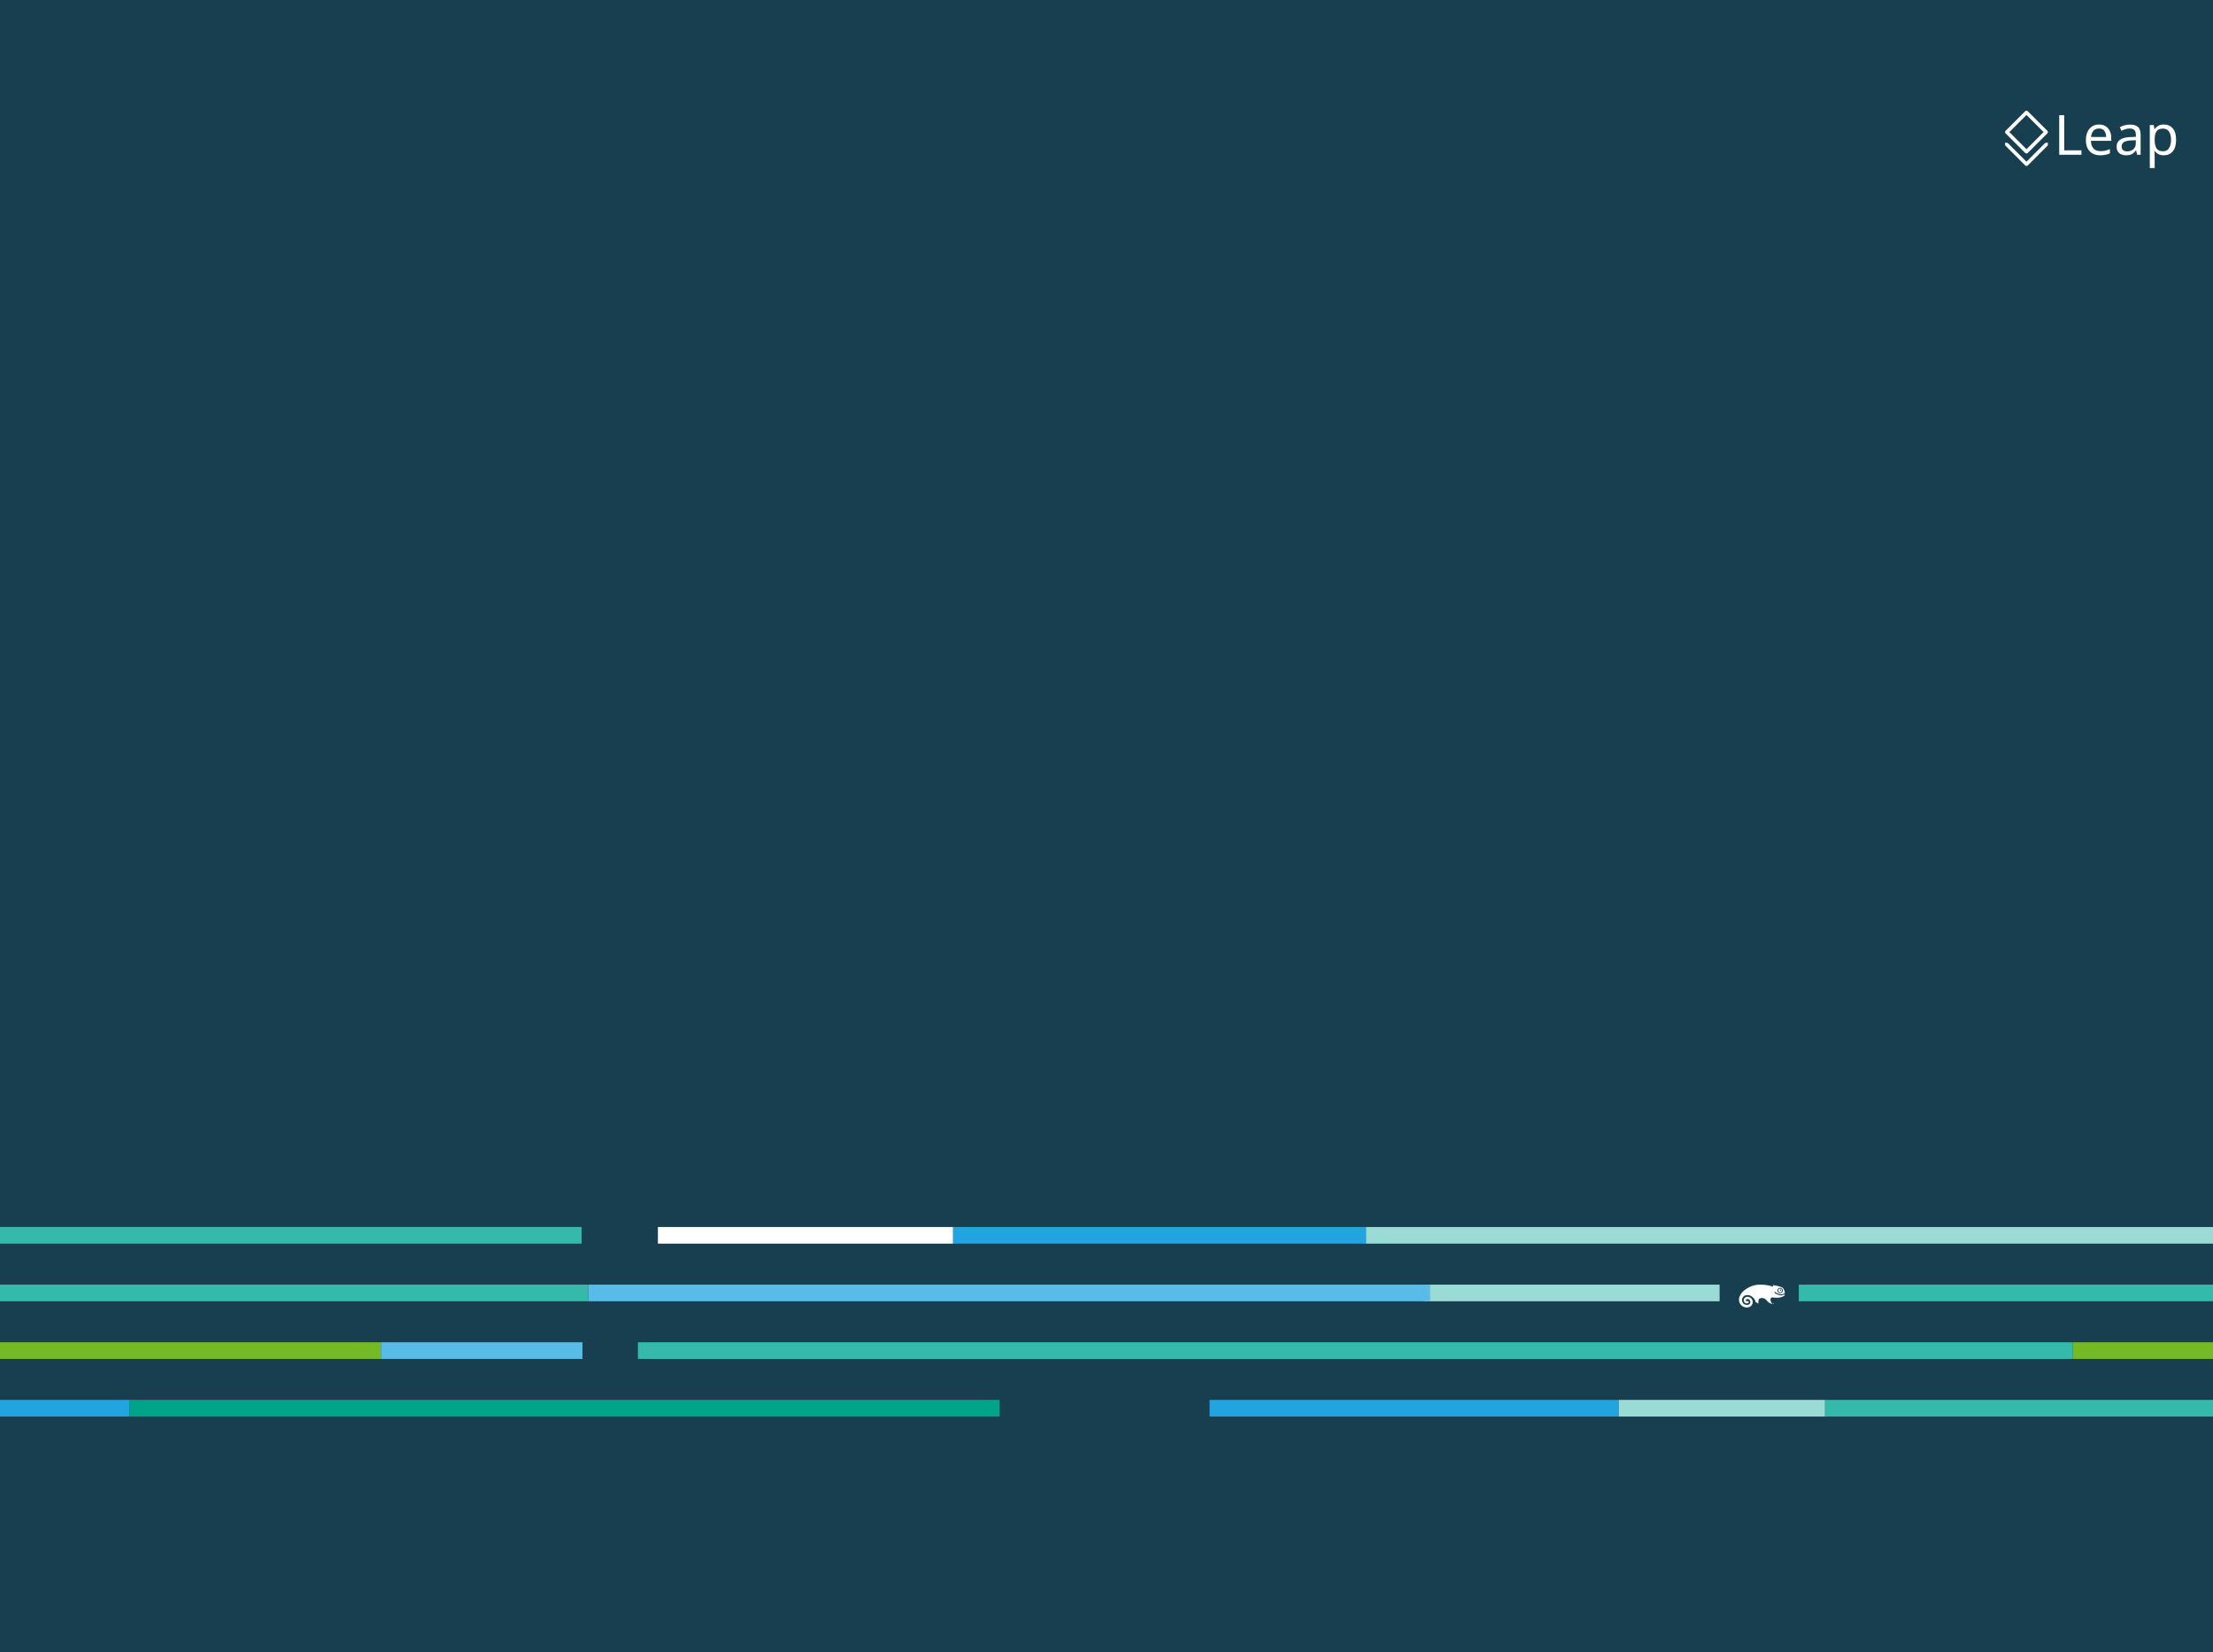
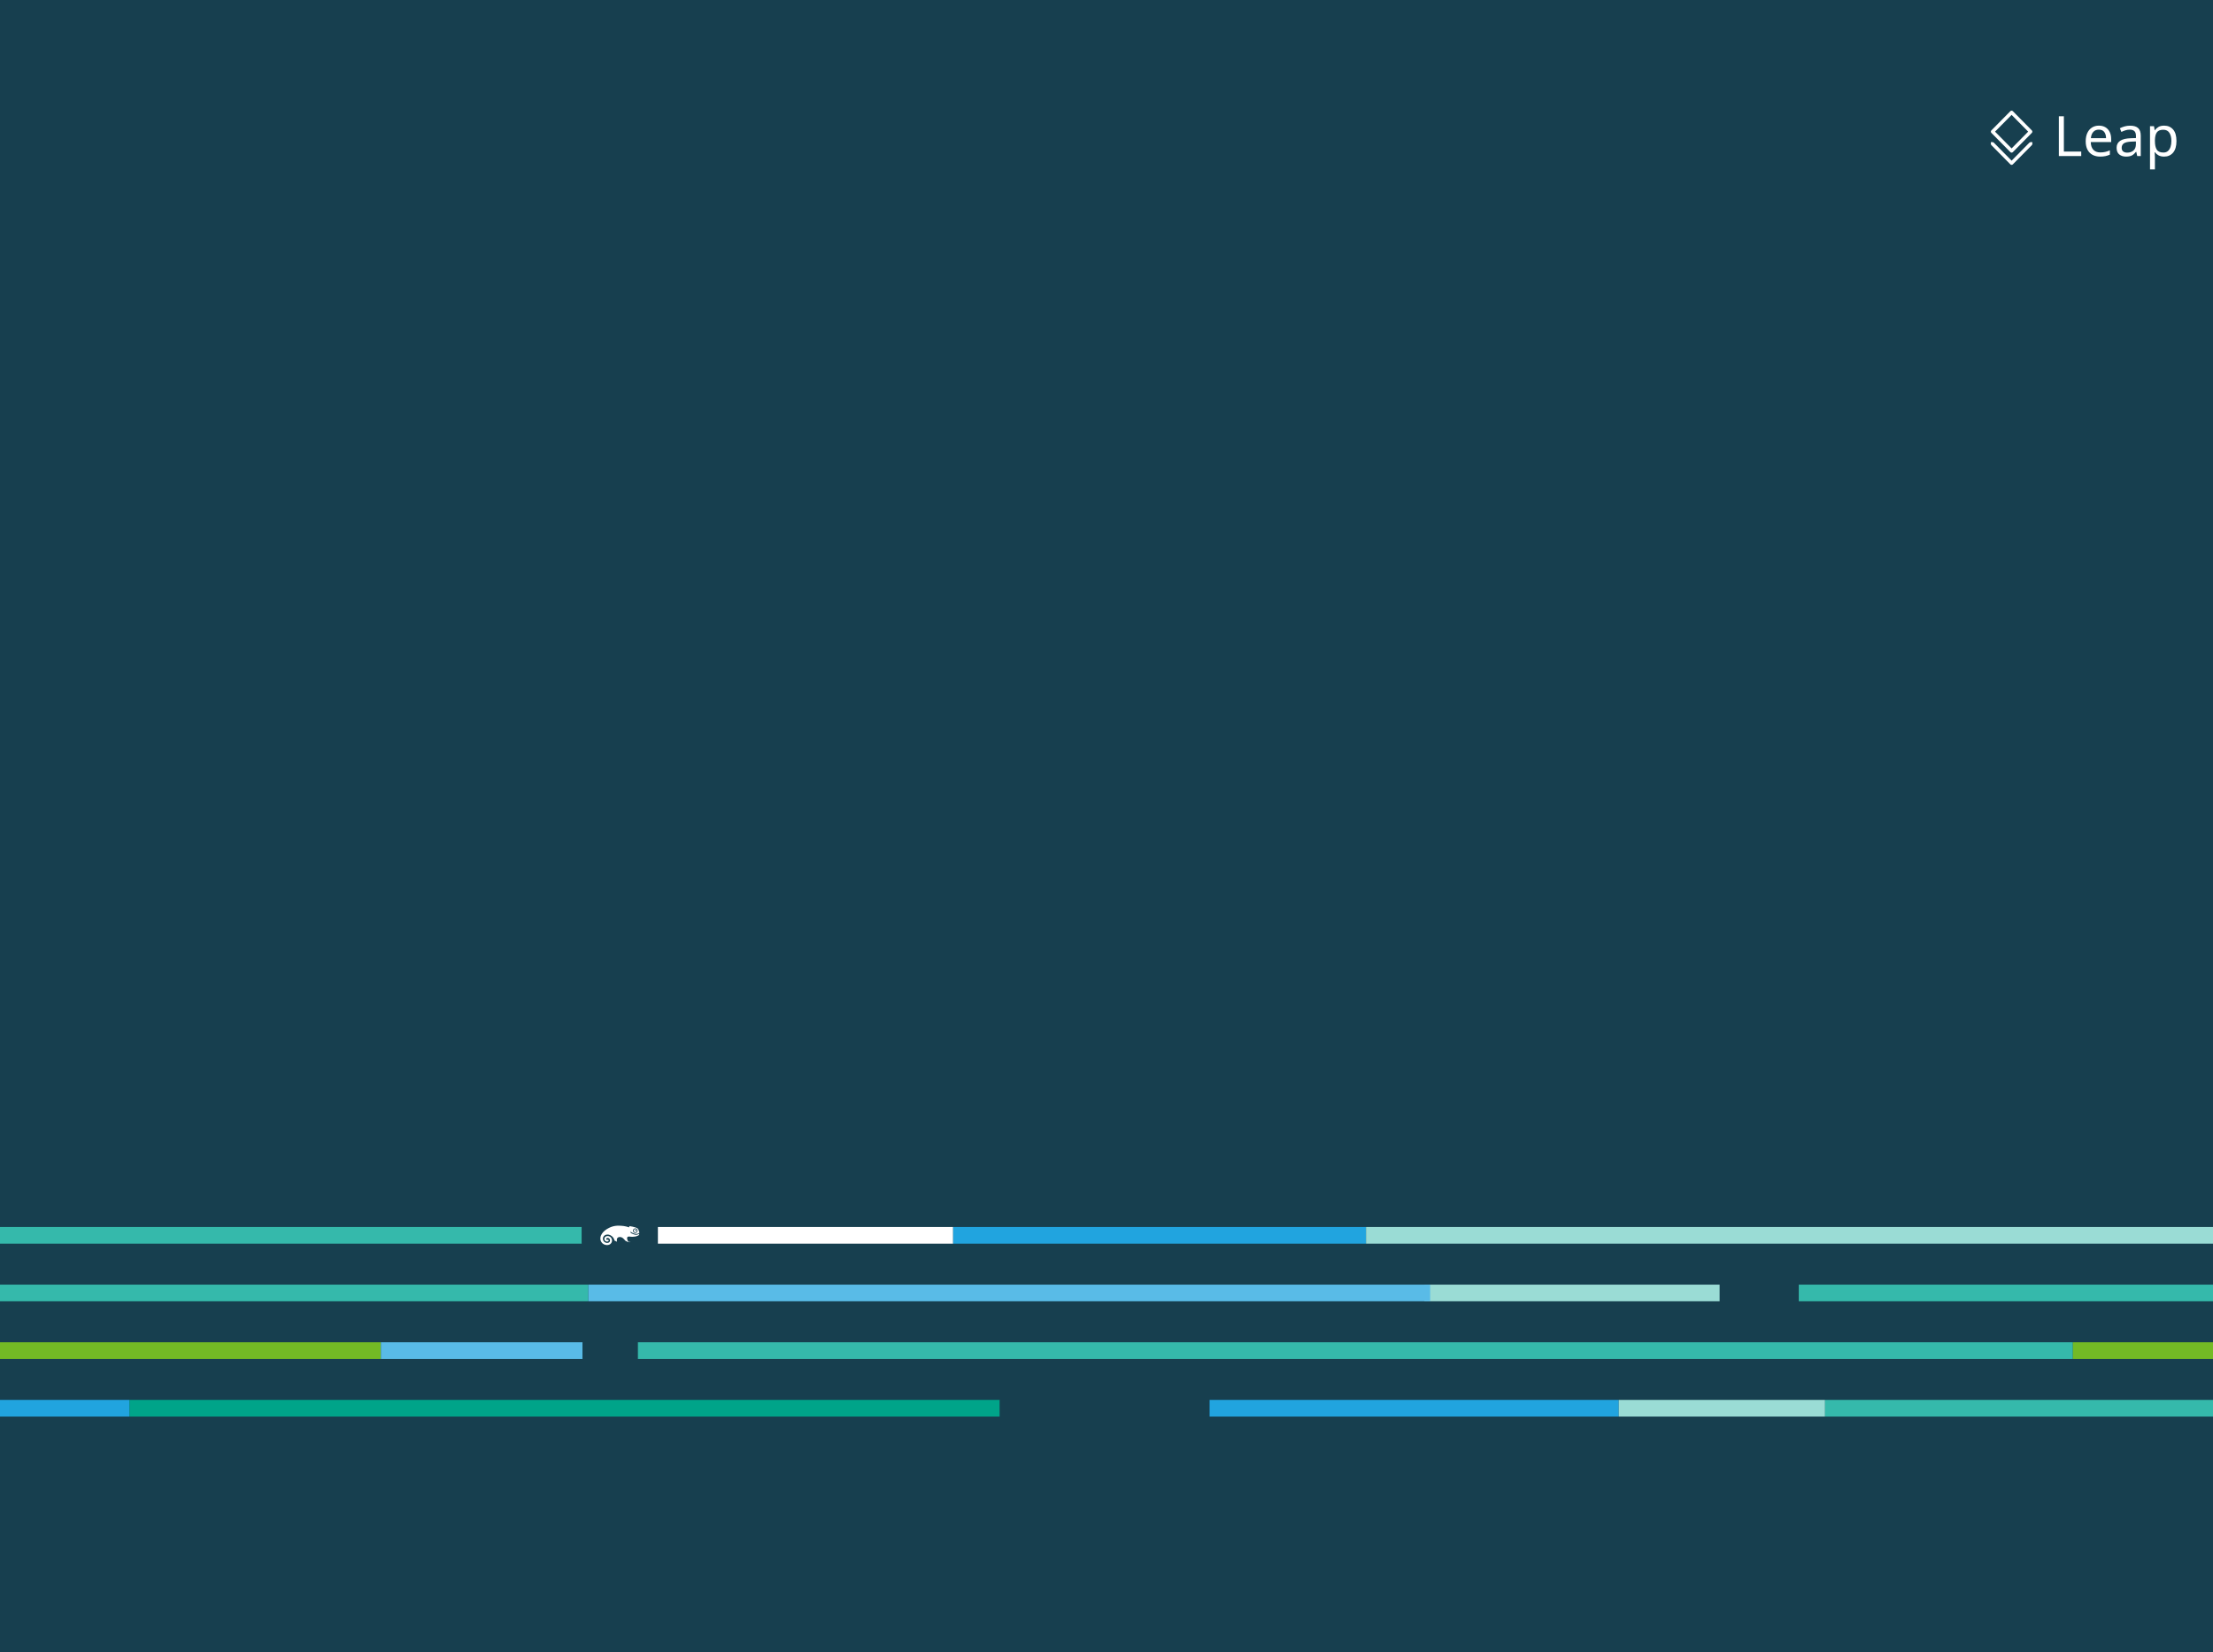
<svg xmlns="http://www.w3.org/2000/svg" width="1600" height="1194" viewBox="0 0 1600 1194" version="1.1" id="SVGRoot">
  <defs id="defs10" />
  <g id="layer1">
    <path id="rect25" style="fill:#173f4f;fill-opacity:1;stroke-width:0.962" d="M 0,0 H 1600 V 1200 H 0 Z" />
    <rect style="fill:#35b9ab;fill-opacity:1;stroke-width:0.845" id="rect859" width="420.63" height="12.037" x="0" y="887" />
    <rect style="fill:#173f4f;fill-opacity:1;stroke-width:1.135" id="rect865" width="55.027" height="12.037" x="420.63" y="887" />
    <rect style="fill:#ffffff;fill-opacity:1;stroke-width:1.992" id="rect869" width="213.438" height="12.037" x="475.664" y="887" />
    <rect style="fill:#21a4df;fill-opacity:1;stroke-width:1.82" id="rect873" width="298.48" height="12.037" x="689.164" y="887" />
    <rect style="fill:#9adcd5;fill-opacity:1;stroke-width:0.7" id="rect877" width="612.356" height="12.037" x="987.644" y="887" />
    <rect style="fill:#35b9ab;fill-opacity:1;stroke-width:0.849" id="rect859-3" width="425.374" height="12.037" x="0" y="928.667" />
    <rect style="fill:#173f4f;fill-opacity:1;stroke-width:1.135" id="rect865-6" width="55.027" height="12.037" x="1262.873" y="928.667" />
    <rect style="fill:#9adcd5;fill-opacity:1;stroke-width:1.992" id="rect869-7" width="213.438" height="12.037" x="1029.839" y="928.667" />
    <rect style="fill:#35b9ab;fill-opacity:1;stroke-width:1.823" id="rect873-5" width="299.473" height="12.037" x="1300.527" y="928.667" />
    <rect style="fill:#59bbe7;fill-opacity:1;stroke-width:0.698" id="rect877-3" width="608.632" height="12.037" x="425.374" y="928.667" />
    <rect style="fill:#73ba25;fill-opacity:1;stroke-width:0.672" id="rect932" width="275.374" height="12.037" x="0" y="970.333" />
    <rect style="fill:#59bbe7;fill-opacity:1;stroke-width:0.791" id="rect937" width="145.833" height="12.037" x="275.374" y="970.333" />
    <rect style="fill:#173f4f;fill-opacity:1;stroke-width:0.804" id="rect957" width="40" height="12.037" x="421.207" y="970.333" />
    <rect style="fill:#35b9ab;fill-opacity:1;stroke-width:3.724" id="rect961" width="1037.5" height="12.037" x="461.207" y="970.333" />
    <rect style="fill:#73ba25;fill-opacity:1;stroke-width:0.885" id="rect965" width="101.293" height="12.037" x="1498.707" y="970.333" />
    <rect style="fill:#21a4df;fill-opacity:1;stroke-width:0.799" id="rect976" width="93.756" height="12.037" x="0" y="1012" />
    <rect style="fill:#00a489;fill-opacity:1;stroke-width:0.705" id="rect980" width="629.167" height="12.037" x="93.707" y="1012" />
    <rect style="fill:#173f4f;fill-opacity:1;stroke-width:0.784" id="rect984" width="151.667" height="12.037" x="722.874" y="1012" />
    <rect style="fill:#21a4df;fill-opacity:1;stroke-width:0.579" id="rect992" width="295.833" height="12.037" x="874.54" y="1012" />
    <rect style="fill:#9adcd5;fill-opacity:1;stroke-width:0.587" id="rect996" width="149.167" height="12.037" x="1170.373" y="1012" />
    <rect style="fill:#35b9ab;fill-opacity:1;stroke-width:0.822" id="rect998" width="280.46" height="12.037" x="1319.54" y="1012" />
-     <path d="m 1465.079,80 a 1.291,1.291 0 0 0 -0.852,0.373 l -14.195,14.195 a 1.291,1.291 0 0 0 0,1.825 l 14.195,14.195 a 1.291,1.291 0 0 0 1.825,0 l 14.195,-14.195 a 1.291,1.291 0 0 0 0,-1.825 L 1466.052,80.373 A 1.291,1.291 0 0 0 1465.079,80 Z m 0.061,3.11 12.37,12.37 -12.37,12.37 -12.37,-12.37 z m -15.486,20.112 v 1.29 a 1.29,1.29 0 0 0 0.378,0.912 l 14.195,14.195 a 1.291,1.291 0 0 0 1.825,0 l 14.195,-14.195 a 1.29,1.29 0 0 0 0.378,-0.912 1.29,1.29 0 0 0 0,-0.06 v -1.23 h -1.29 a 1.29,1.29 0 0 0 -0.912,0.378 l -13.283,13.283 -13.283,-13.283 a 1.29,1.29 0 0 0 -0.912,-0.373 v -0.005 z" color="#000000" color-rendering="auto" dominant-baseline="auto" fill="#fbc75d" image-rendering="auto" shape-rendering="auto" solid-color="#000000" stop-color="#000000" style="font-variant-ligatures:normal;font-variant-position:normal;font-variant-caps:normal;font-variant-numeric:normal;font-variant-alternates:normal;font-variant-east-asian:normal;font-feature-settings:normal;font-variation-settings:normal;text-indent:0;text-decoration:none;text-decoration-line:none;text-decoration-style:solid;text-decoration-color:#000000;text-transform:none;text-orientation:mixed;white-space:normal;shape-padding:0;shape-margin:0;inline-size:0;isolation:auto;mix-blend-mode:normal;fill:#ffffff;stroke-width:0.172" id="path64" />
-     <text xml:space="preserve" style="font-style:normal;font-weight:normal;font-size:40px;line-height:1.25;font-family:sans-serif;fill:#000000;fill-opacity:1;stroke:none" x="1484.945" y="111.859" id="text323">
-       <tspan id="tspan321" x="1484.945" y="111.859" style="font-style:normal;font-variant:normal;font-weight:normal;font-stretch:normal;font-family:'Source Sans Pro';-inkscape-font-specification:'Source Sans Pro';fill:#ffffff">Leap</tspan>
-     </text>
-     <g transform="matrix(0.1109746,0,0,0.1109746,1228.969,879.6046)" fill="#73ba25" id="g64" style="fill:#ffffff">
+     <g transform="matrix(0.0941817,0,0,0.0941817,410.0408,844.4088)" fill="#73ba25" id="g64" style="fill:#ffffff">
      <path id="Geeko" d="m 523.71,467.88 c -3.311,-0.119 -6.451,1.051 -8.85,3.301 -2.399,2.25 -3.815,5.298 -3.915,8.599 -0.23,6.821 5.111,12.559 11.916,12.81 3.309,0.1 6.465,-1.07 8.878,-3.32 2.41,-2.261 3.795,-5.311 3.901,-8.599 0.23,-6.819 -5.109,-12.549 -11.93,-12.791 z m 2.021,13.512 c -3.031,0 -5.479,-1.64 -5.479,-3.65 0,-2.029 2.448,-3.66 5.479,-3.66 3.031,0 5.486,1.631 5.486,3.66 0,2.01 -2.457,3.65 -5.486,3.65 z m 28.798,14.729 c 0.089,-0.069 0.295,-0.251 0.268,-0.419 -0.685,-4.279 -7.059,-25.029 -11.884,-30.019 -1.329,-1.359 -2.394,-2.699 -4.55,-3.96 -17.454,-10.171 -58.863,-16.309 -60.803,-16.59 0,0 -0.195,-0.041 -0.33,0.091 -0.105,0.102 -0.125,0.3 -0.125,0.3 0,0 -0.16,8.58 -0.184,9.539 -4.229,-1.421 -34.972,-11.351 -63.791,-12.351 -24.44,-0.859 -60.033,-4.02 -107.2,24.98 l -1.394,0.868 c -22.19,13.841 -37.51,30.91 -45.518,50.739 -2.512,6.24 -5.889,20.32 -2.541,33.569 1.442,5.791 4.13,11.61 7.756,16.819 8.194,11.77 21.944,19.58 36.749,20.899 20.904,1.87 36.733,-7.519 42.363,-25.099 3.871,-12.13 0,-29.928 -14.839,-39.007 -12.07,-7.391 -25.049,-5.711 -32.578,-0.73 -6.531,4.33 -10.23,11.06 -10.165,18.451 0.151,13.11 11.444,20.078 19.564,20.099 2.359,0 4.728,-0.41 7.399,-1.28 0.951,-0.289 1.845,-0.649 2.831,-1.259 l 0.309,-0.181 0.195,-0.13 -0.065,0.039 c 1.85,-1.261 2.964,-3.311 2.964,-5.511 0,-0.6 -0.084,-1.208 -0.256,-1.821 -0.959,-3.32 -4.239,-5.328 -7.638,-4.709 l -0.46,0.109 -0.621,0.189 -0.901,0.31 c -1.87,0.46 -3.269,0.5 -3.569,0.51 -0.951,-0.061 -5.625,-1.461 -5.625,-6.58 v -0.07 c 0,-1.88 0.754,-3.199 1.17,-3.92 1.454,-2.28 5.435,-4.518 10.814,-4.05 7.059,0.61 12.149,4.23 15.52,11.06 3.129,6.349 2.31,14.159 -2.11,19.88 -4.39,5.668 -12.205,8.078 -22.598,6.959 -10.481,-1.159 -19.34,-7.191 -24.303,-16.579 -4.856,-9.178 -5.121,-20.059 -0.686,-28.418 10.609,-20.029 30.649,-19.82 41.637,-17.921 16.26,2.82 34.758,17.819 41.319,35.138 1.059,2.761 1.599,4.949 2.071,6.95 l 0.709,2.99 18.37,8.969 c 0.395,0.193 0.528,0.258 0.686,0.14 0.189,-0.141 0.081,-0.53 0.081,-0.53 -0.114,-0.41 -0.381,-0.789 -0.805,-5.93 -0.349,-4.562 -1.059,-17.051 5.228,-23.24 2.441,-2.419 6.161,-4.578 9.099,-5.269 12.04,-2.941 26.159,-0.912 39.507,14.539 6.91,7.98 10.279,11.619 11.97,13.249 0,0 0.385,0.363 0.589,0.531 0.223,0.183 0.369,0.338 0.695,0.519 0.558,0.31 22.954,10.621 22.954,10.621 0,0 0.265,0.132 0.461,-0.11 0.194,-0.24 0.01,-0.479 0.01,-0.479 -0.149,-0.17 -14.199,-18.328 -11.698,-33.279 1.97,-11.909 11.447,-10.83 24.558,-9.35 4.279,0.5 9.152,1.059 14.196,1.172 14.084,0.089 29.254,-2.511 38.604,-6.601 6.049,-2.629 9.909,-4.379 12.328,-6.579 0.87,-0.721 1.321,-1.891 1.791,-3.15 l 0.33,-0.831 c 0.391,-1.021 0.966,-3.171 1.219,-4.35 0.102,-0.519 0.221,-1.027 -0.209,-1.359 -0.393,-0.303 -1.294,0.24 -1.294,0.24 -4.106,2.471 -14.369,7.151 -23.965,7.35 -11.914,0.24 -36.054,-12.061 -38.555,-13.36 -1.674,-3.986 -3.346,-7.972 -5.044,-11.948 17.27,11.379 31.594,17.668 42.559,18.638 12.207,1.087 21.723,-5.572 25.853,-8.343 0.541,-0.359 1.08,-0.762 1.576,-1.149 z m -48.992,-16.369 c 0.175,-4.73 2.155,-9.12 5.614,-12.34 3.46,-3.231 7.975,-4.9 12.708,-4.749 9.76,0.349 17.43,8.589 17.095,18.338 -0.184,4.73 -2.164,9.12 -5.614,12.33 -3.46,3.25 -7.964,4.92 -12.719,4.76 -9.75,-0.36 -17.411,-8.58 -17.084,-18.338 z" clip-rule="evenodd" fill-rule="evenodd" style="fill:#ffffff" />
      <g transform="matrix(1.7539,0,0,1.7539,-692,-166.47)" id="g62" style="fill:#ffffff">
        <path d="m 667.46,415.23 c 1.218,0 2.188,0.99 2.188,2.229 0,1.257 -0.971,2.237 -2.198,2.237 -1.218,0 -2.208,-0.98 -2.208,-2.237 0,-1.238 0.99,-2.229 2.208,-2.229 z m -0.01,0.346 c -0.98,0 -1.782,0.842 -1.782,1.882 0,1.06 0.802,1.891 1.792,1.891 0.99,0.011 1.782,-0.831 1.782,-1.881 0,-1.05 -0.792,-1.892 -1.782,-1.892 z m -0.416,3.179 h -0.396 v -2.485 c 0.208,-0.03 0.406,-0.06 0.703,-0.06 0.377,0 0.624,0.079 0.772,0.188 0.149,0.108 0.229,0.276 0.229,0.515 0,0.326 -0.218,0.524 -0.485,0.604 v 0.021 c 0.218,0.039 0.366,0.237 0.416,0.604 0.06,0.387 0.118,0.535 0.158,0.614 h -0.416 c -0.06,-0.079 -0.119,-0.307 -0.168,-0.634 -0.06,-0.316 -0.218,-0.436 -0.535,-0.436 h -0.277 v 1.069 z m 0,-1.377 h 0.287 c 0.327,0 0.604,-0.118 0.604,-0.426 0,-0.218 -0.158,-0.436 -0.604,-0.436 -0.129,0 -0.218,0.01 -0.287,0.021 z" fill="#73ba25" id="path60" style="fill:#ffffff" />
      </g>
    </g>
+     <path d="m 1454.335,80 a 1.25,1.265 0 0 0 -0.825,0.364 l -13.749,13.909 a 1.25,1.265 0 0 0 0,1.788 l 13.749,13.909 a 1.25,1.265 0 0 0 1.767,0 l 13.749,-13.909 a 1.25,1.265 0 0 0 0,-1.788 L 1455.278,80.364 A 1.25,1.265 0 0 0 1454.336,80 Z m 0.058,3.047 11.982,12.121 -11.982,12.121 -11.981,-12.121 z m -14.999,19.706 v 1.265 a 1.25,1.264 0 0 0 0.367,0.894 l 13.749,13.909 a 1.25,1.265 0 0 0 1.767,0 l 13.749,-13.909 a 1.25,1.264 0 0 0 0.367,-0.894 1.25,1.264 0 0 0 0,-0.057 v -1.205 h -1.25 a 1.25,1.264 0 0 0 -0.883,0.372 l -12.865,13.015 -12.865,-13.015 a 1.25,1.264 0 0 0 -0.883,-0.364 v -0.002 z" color="#000000" color-rendering="auto" dominant-baseline="auto" fill="#fbc75d" image-rendering="auto" shape-rendering="auto" solid-color="#000000" stop-color="#000000" style="font-variant-ligatures:normal;font-variant-position:normal;font-variant-caps:normal;font-variant-numeric:normal;font-variant-alternates:normal;font-variant-east-asian:normal;font-feature-settings:normal;font-variation-settings:normal;text-indent:0;text-decoration:none;text-decoration-line:none;text-decoration-style:solid;text-decoration-color:#000000;text-transform:none;text-orientation:mixed;white-space:normal;shape-padding:0;shape-margin:0;inline-size:0;isolation:auto;mix-blend-mode:normal;fill:#ffffff;fill-opacity:1;stroke-width:0.168" id="path64-3" />
+     <text xml:space="preserve" style="font-style:normal;font-weight:normal;font-size:40.257px;line-height:1.25;font-family:sans-serif;fill:#ffffff;fill-opacity:1;stroke:none;stroke-width:1.006" x="1484.653" y="112.795" id="text323-6">
+       <tspan id="tspan321-7" x="1484.653" y="112.795" style="font-style:normal;font-variant:normal;font-weight:normal;font-stretch:normal;font-family:'Source Sans Pro';-inkscape-font-specification:'Source Sans Pro';fill:#ffffff;stroke-width:1.006">Leap</tspan>
+     </text>
  </g>
</svg>
